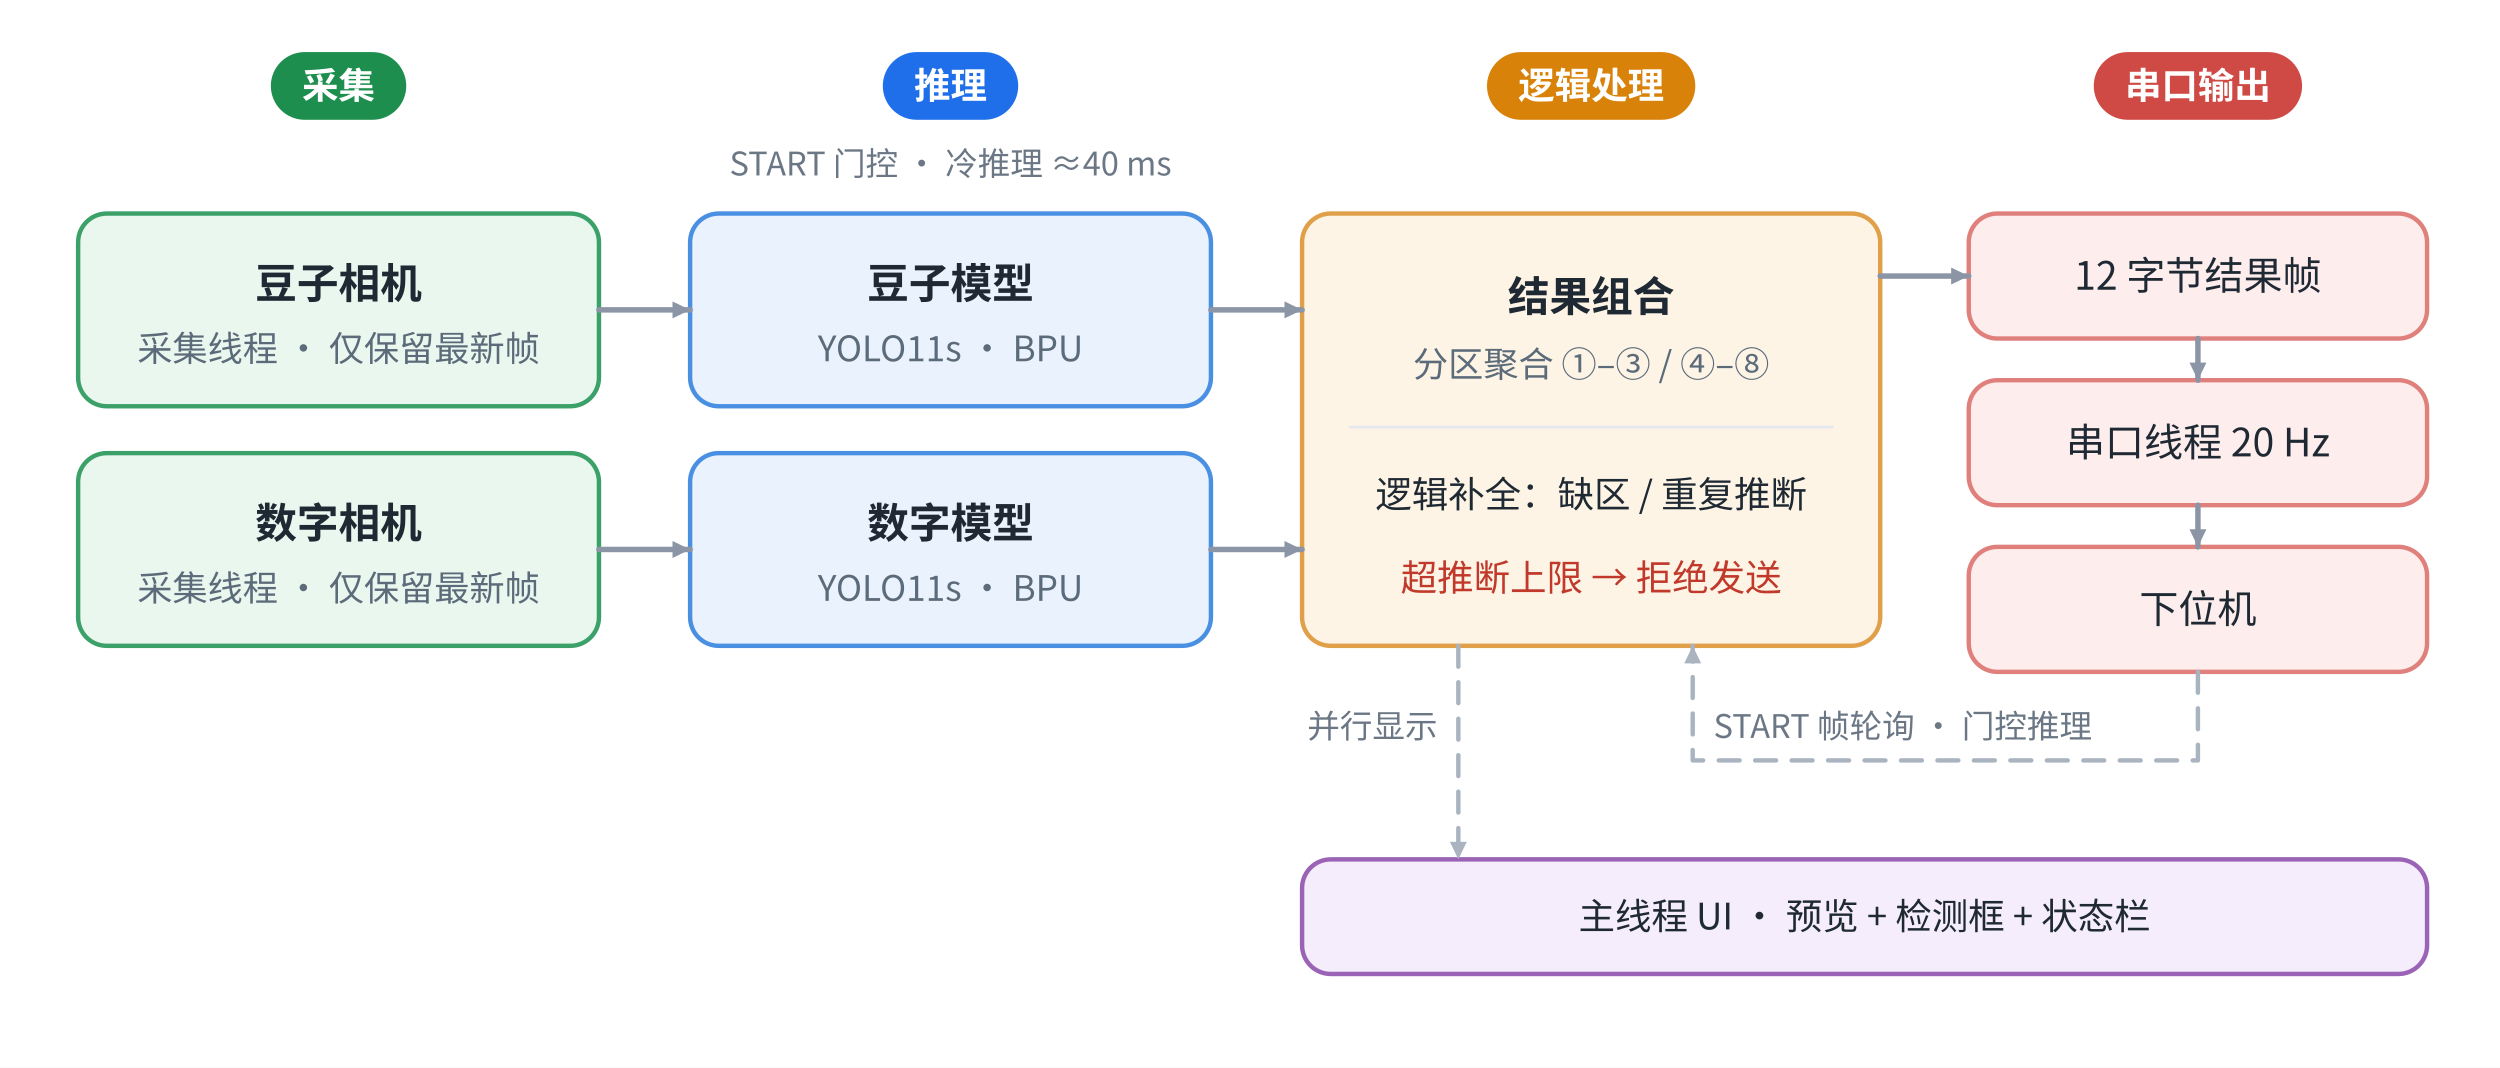
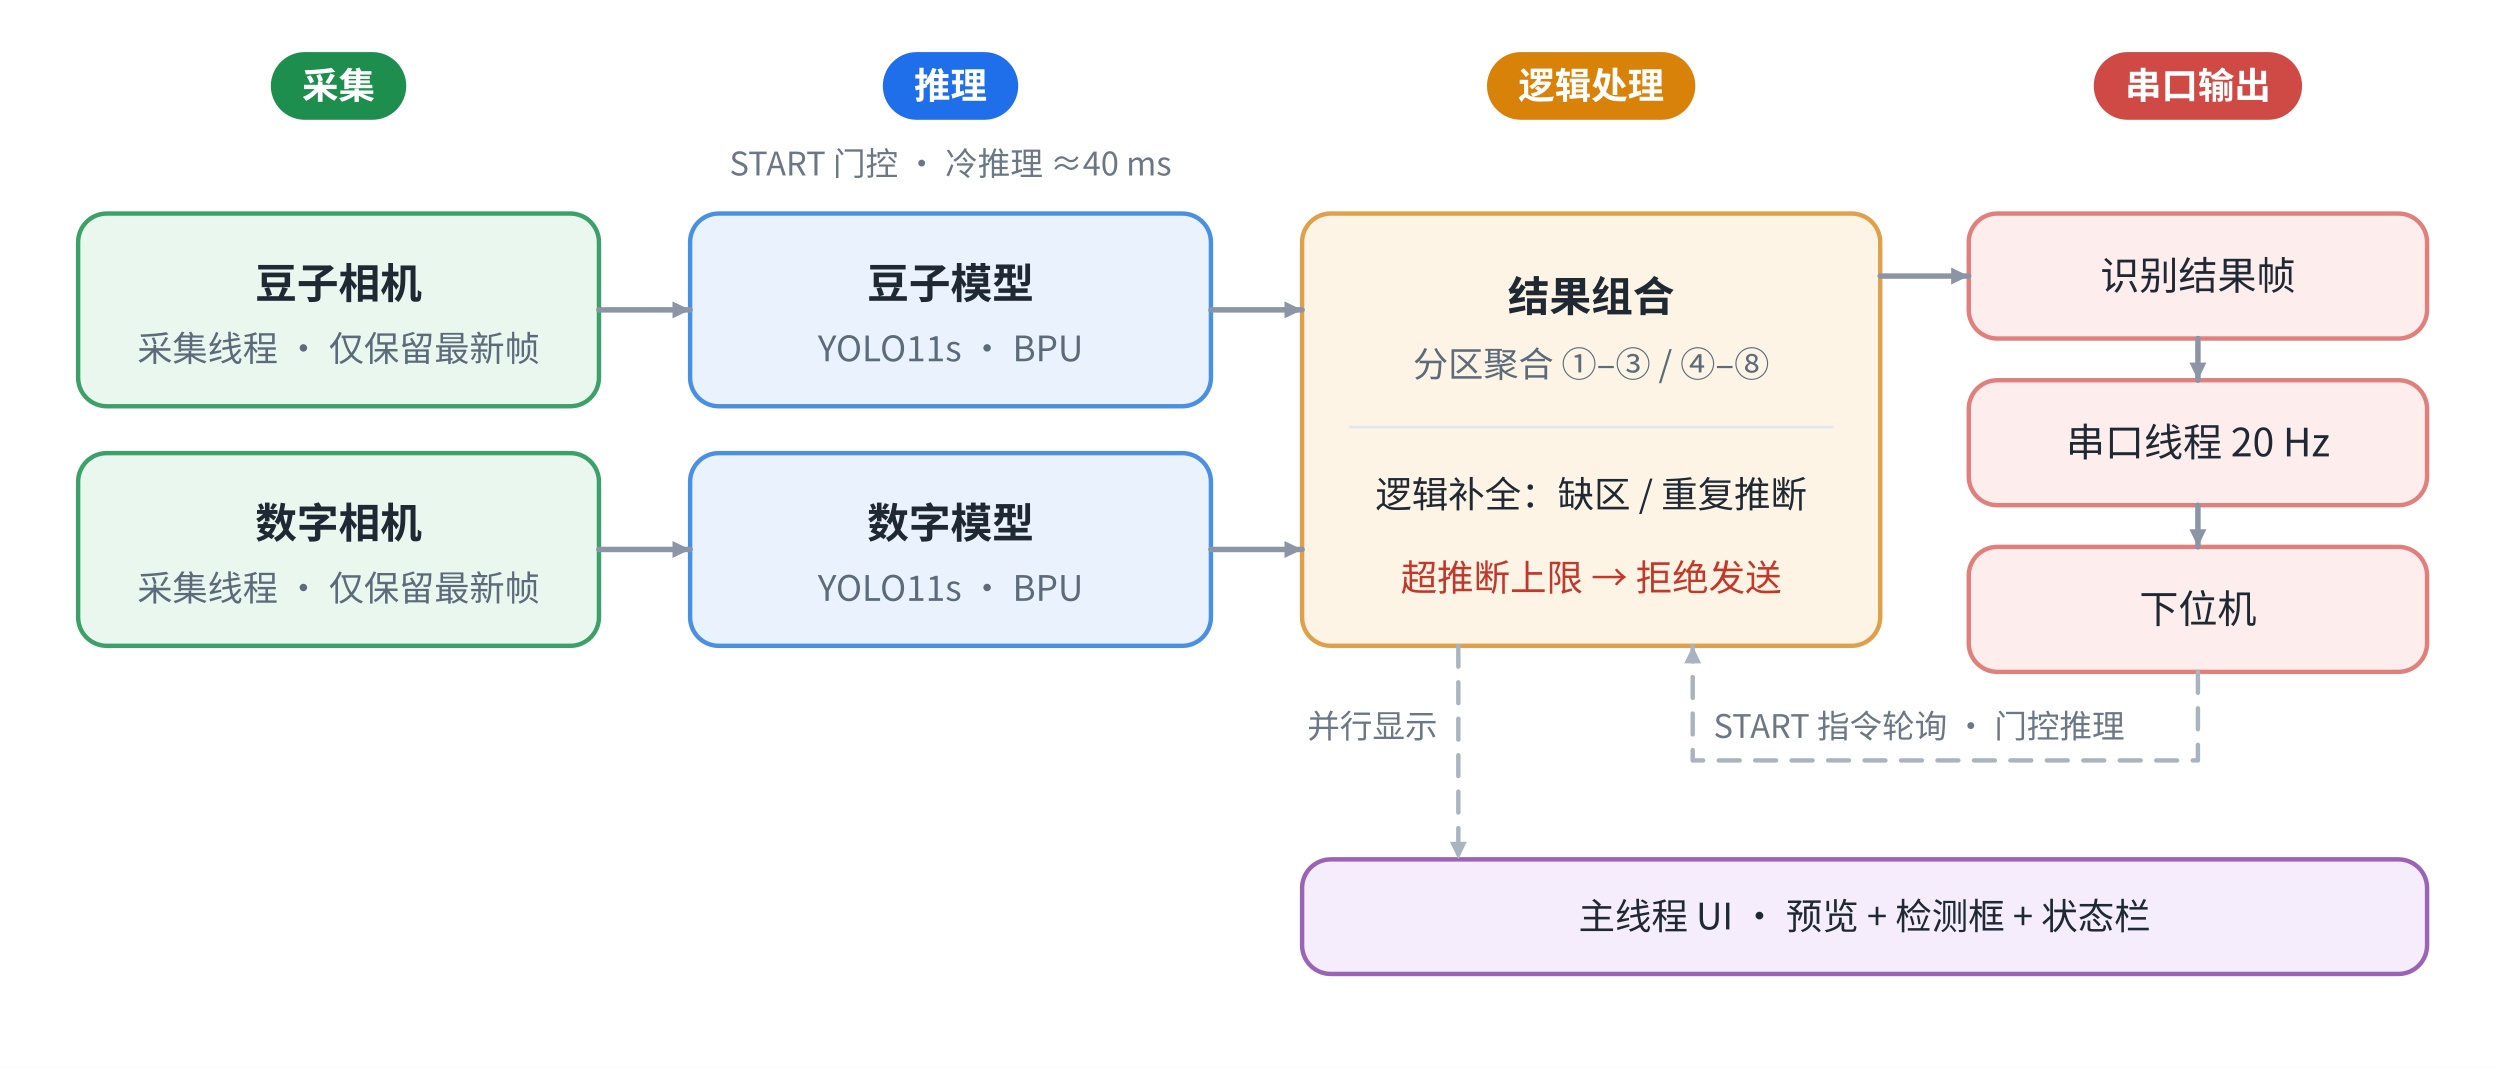
<svg xmlns="http://www.w3.org/2000/svg" width="1920" height="820" viewBox="0 0 960 410" font-family="'Microsoft YaHei','PingFang SC','Noto Sans CJK SC','Source Han Sans SC','Hiragino Sans GB',sans-serif">
  <rect width="960" height="410" fill="#ffffff" />
  <rect x="104" y="20" width="52" height="26" rx="13" fill="#1e8e4e" />
  <text x="130" y="37.9" font-size="14" font-weight="700" fill="#ffffff" text-anchor="middle">采集</text>
  <rect x="339" y="20" width="52" height="26" rx="13" fill="#1f6feb" />
  <text x="365" y="37.9" font-size="14" font-weight="700" fill="#ffffff" text-anchor="middle">推理</text>
  <rect x="571" y="20" width="80" height="26" rx="13" fill="#d9820a" />
  <text x="611" y="37.9" font-size="14" font-weight="700" fill="#ffffff" text-anchor="middle">逻辑处理</text>
  <rect x="804" y="20" width="80" height="26" rx="13" fill="#cf4a45" />
  <text x="844" y="37.9" font-size="14" font-weight="700" fill="#ffffff" text-anchor="middle">串口输出</text>
  <text x="365" y="67.375" font-size="12.5" fill="#6b7785" text-anchor="middle">START 门控 · 冷推理 ≈40 ms</text>
  <rect x="30" y="82" width="200" height="74" rx="11" fill="#eaf7ef" stroke="#3ba169" stroke-width="1.7" />
  <text x="130" y="114.6" font-size="16" font-weight="700" fill="#1f2933" text-anchor="middle">豆子相机</text>
  <text x="130" y="138.725" font-size="13.5" fill="#5c6b7a" text-anchor="middle">采集线程 · 仅保留最新帧</text>
  <rect x="30" y="174" width="200" height="74" rx="11" fill="#eaf7ef" stroke="#3ba169" stroke-width="1.7" />
  <text x="130" y="206.6" font-size="16" font-weight="700" fill="#1f2933" text-anchor="middle">数字相机</text>
  <text x="130" y="230.725" font-size="13.5" fill="#5c6b7a" text-anchor="middle">采集线程 · 仅保留最新帧</text>
  <rect x="265" y="82" width="200" height="74" rx="11" fill="#eaf2fe" stroke="#4a90e2" stroke-width="1.7" />
  <text x="365" y="114.6" font-size="16" font-weight="700" fill="#1f2933" text-anchor="middle">豆子模型</text>
  <text x="365" y="138.725" font-size="13.5" fill="#5c6b7a" text-anchor="middle">YOLO11s · BPU</text>
  <rect x="265" y="174" width="200" height="74" rx="11" fill="#eaf2fe" stroke="#4a90e2" stroke-width="1.7" />
  <text x="365" y="206.6" font-size="16" font-weight="700" fill="#1f2933" text-anchor="middle">数字模型</text>
  <text x="365" y="230.725" font-size="13.5" fill="#5c6b7a" text-anchor="middle">YOLO11s · BPU</text>
  <rect x="500" y="82" width="222" height="166" rx="11" fill="#fdf4e5" stroke="#e0a04a" stroke-width="1.7" />
  <text x="611" y="119.6" font-size="16" font-weight="700" fill="#1f2933" text-anchor="middle">结果组合</text>
  <text x="611" y="144.725" font-size="13.5" fill="#5c6b7a" text-anchor="middle">分区聚合 ①–③ / ④–⑧</text>
  <line x1="518" y1="164" x2="704" y2="164" stroke="#e3e8ee" stroke-width="1" />
  <text x="611" y="194.9" font-size="14" fill="#1f2933" text-anchor="middle">逻辑补全：缺区 / 重复推断</text>
  <text x="611" y="226.9" font-size="14" fill="#c0392b" text-anchor="middle">超推断上限 → 拒绝发送</text>
  <rect x="756" y="82" width="176" height="48" rx="11" fill="#fdedec" stroke="#e0807c" stroke-width="1.7" />
-   <text x="844" y="111.25" font-size="15" fill="#1f2933" text-anchor="middle">12 字节结果帧</text>
+   <text x="844" y="111.25" font-size="15" fill="#1f2933" text-anchor="middle">识别结果帧</text>
  <rect x="756" y="146" width="176" height="48" rx="11" fill="#fdedec" stroke="#e0807c" stroke-width="1.7" />
  <text x="844" y="175.25" font-size="15" fill="#1f2933" text-anchor="middle">串口线程 20 Hz</text>
  <rect x="756" y="210" width="176" height="48" rx="11" fill="#fdedec" stroke="#e0807c" stroke-width="1.7" />
  <text x="844" y="239.25" font-size="15" fill="#1f2933" text-anchor="middle">下位机</text>
  <rect x="500" y="330" width="432" height="44" rx="11" fill="#f5edfb" stroke="#9a63b5" stroke-width="1.7" />
  <text x="716" y="356.9" font-size="14" fill="#1f2933" text-anchor="middle">主线程 UI · 预览 + 检测框 + 状态栏</text>
  <path d="M230 119 L265 119" fill="none" stroke="#8b95a5" stroke-width="2.1" stroke-linecap="round" stroke-linejoin="round" />
  <polygon points="265,119 258.243,122.254 258.243,115.746" fill="#8b95a5" />
  <path d="M230 211 L265 211" fill="none" stroke="#8b95a5" stroke-width="2.1" stroke-linecap="round" stroke-linejoin="round" />
  <polygon points="265,211 258.243,214.254 258.243,207.746" fill="#8b95a5" />
  <path d="M465 119 L500 119" fill="none" stroke="#8b95a5" stroke-width="2.1" stroke-linecap="round" stroke-linejoin="round" />
  <polygon points="500,119 493.243,122.254 493.243,115.746" fill="#8b95a5" />
  <path d="M465 211 L500 211" fill="none" stroke="#8b95a5" stroke-width="2.1" stroke-linecap="round" stroke-linejoin="round" />
  <polygon points="500,211 493.243,214.254 493.243,207.746" fill="#8b95a5" />
  <path d="M722 106 L756 106" fill="none" stroke="#8b95a5" stroke-width="2.1" stroke-linecap="round" stroke-linejoin="round" />
  <polygon points="756,106 749.243,109.254 749.243,102.746" fill="#8b95a5" />
  <path d="M844 130 L844 146" fill="none" stroke="#8b95a5" stroke-width="2.1" stroke-linecap="round" stroke-linejoin="round" />
  <polygon points="844,146 840.746,139.243 847.254,139.243" fill="#8b95a5" />
  <path d="M844 194 L844 210" fill="none" stroke="#8b95a5" stroke-width="2.1" stroke-linecap="round" stroke-linejoin="round" />
  <polygon points="844,210 840.746,203.243 847.254,203.243" fill="#8b95a5" />
  <path d="M844 258 L844 292 L650 292 L650 248" fill="none" stroke="#aab3c0" stroke-width="1.7" stroke-linecap="round" stroke-linejoin="round" stroke-dasharray="8 6" />
  <polygon points="650,248 653.254,254.757 646.746,254.757" fill="#aab3c0" />
-   <text x="658" y="283.375" font-size="12.5" fill="#6b7785" text-anchor="start">START 帧轮询 · 门控推理</text>
+   <text x="658" y="283.375" font-size="12.5" fill="#6b7785" text-anchor="start">START 指令轮询 · 门控推理</text>
  <path d="M560 248 L560 330" fill="none" stroke="#aab3c0" stroke-width="1.7" stroke-linecap="round" stroke-linejoin="round" stroke-dasharray="8 6" />
  <polygon points="560,330 556.746,323.243 563.254,323.243" fill="#aab3c0" />
  <text x="552" y="283.375" font-size="12.5" fill="#6b7785" text-anchor="end">并行显示</text>
</svg>
